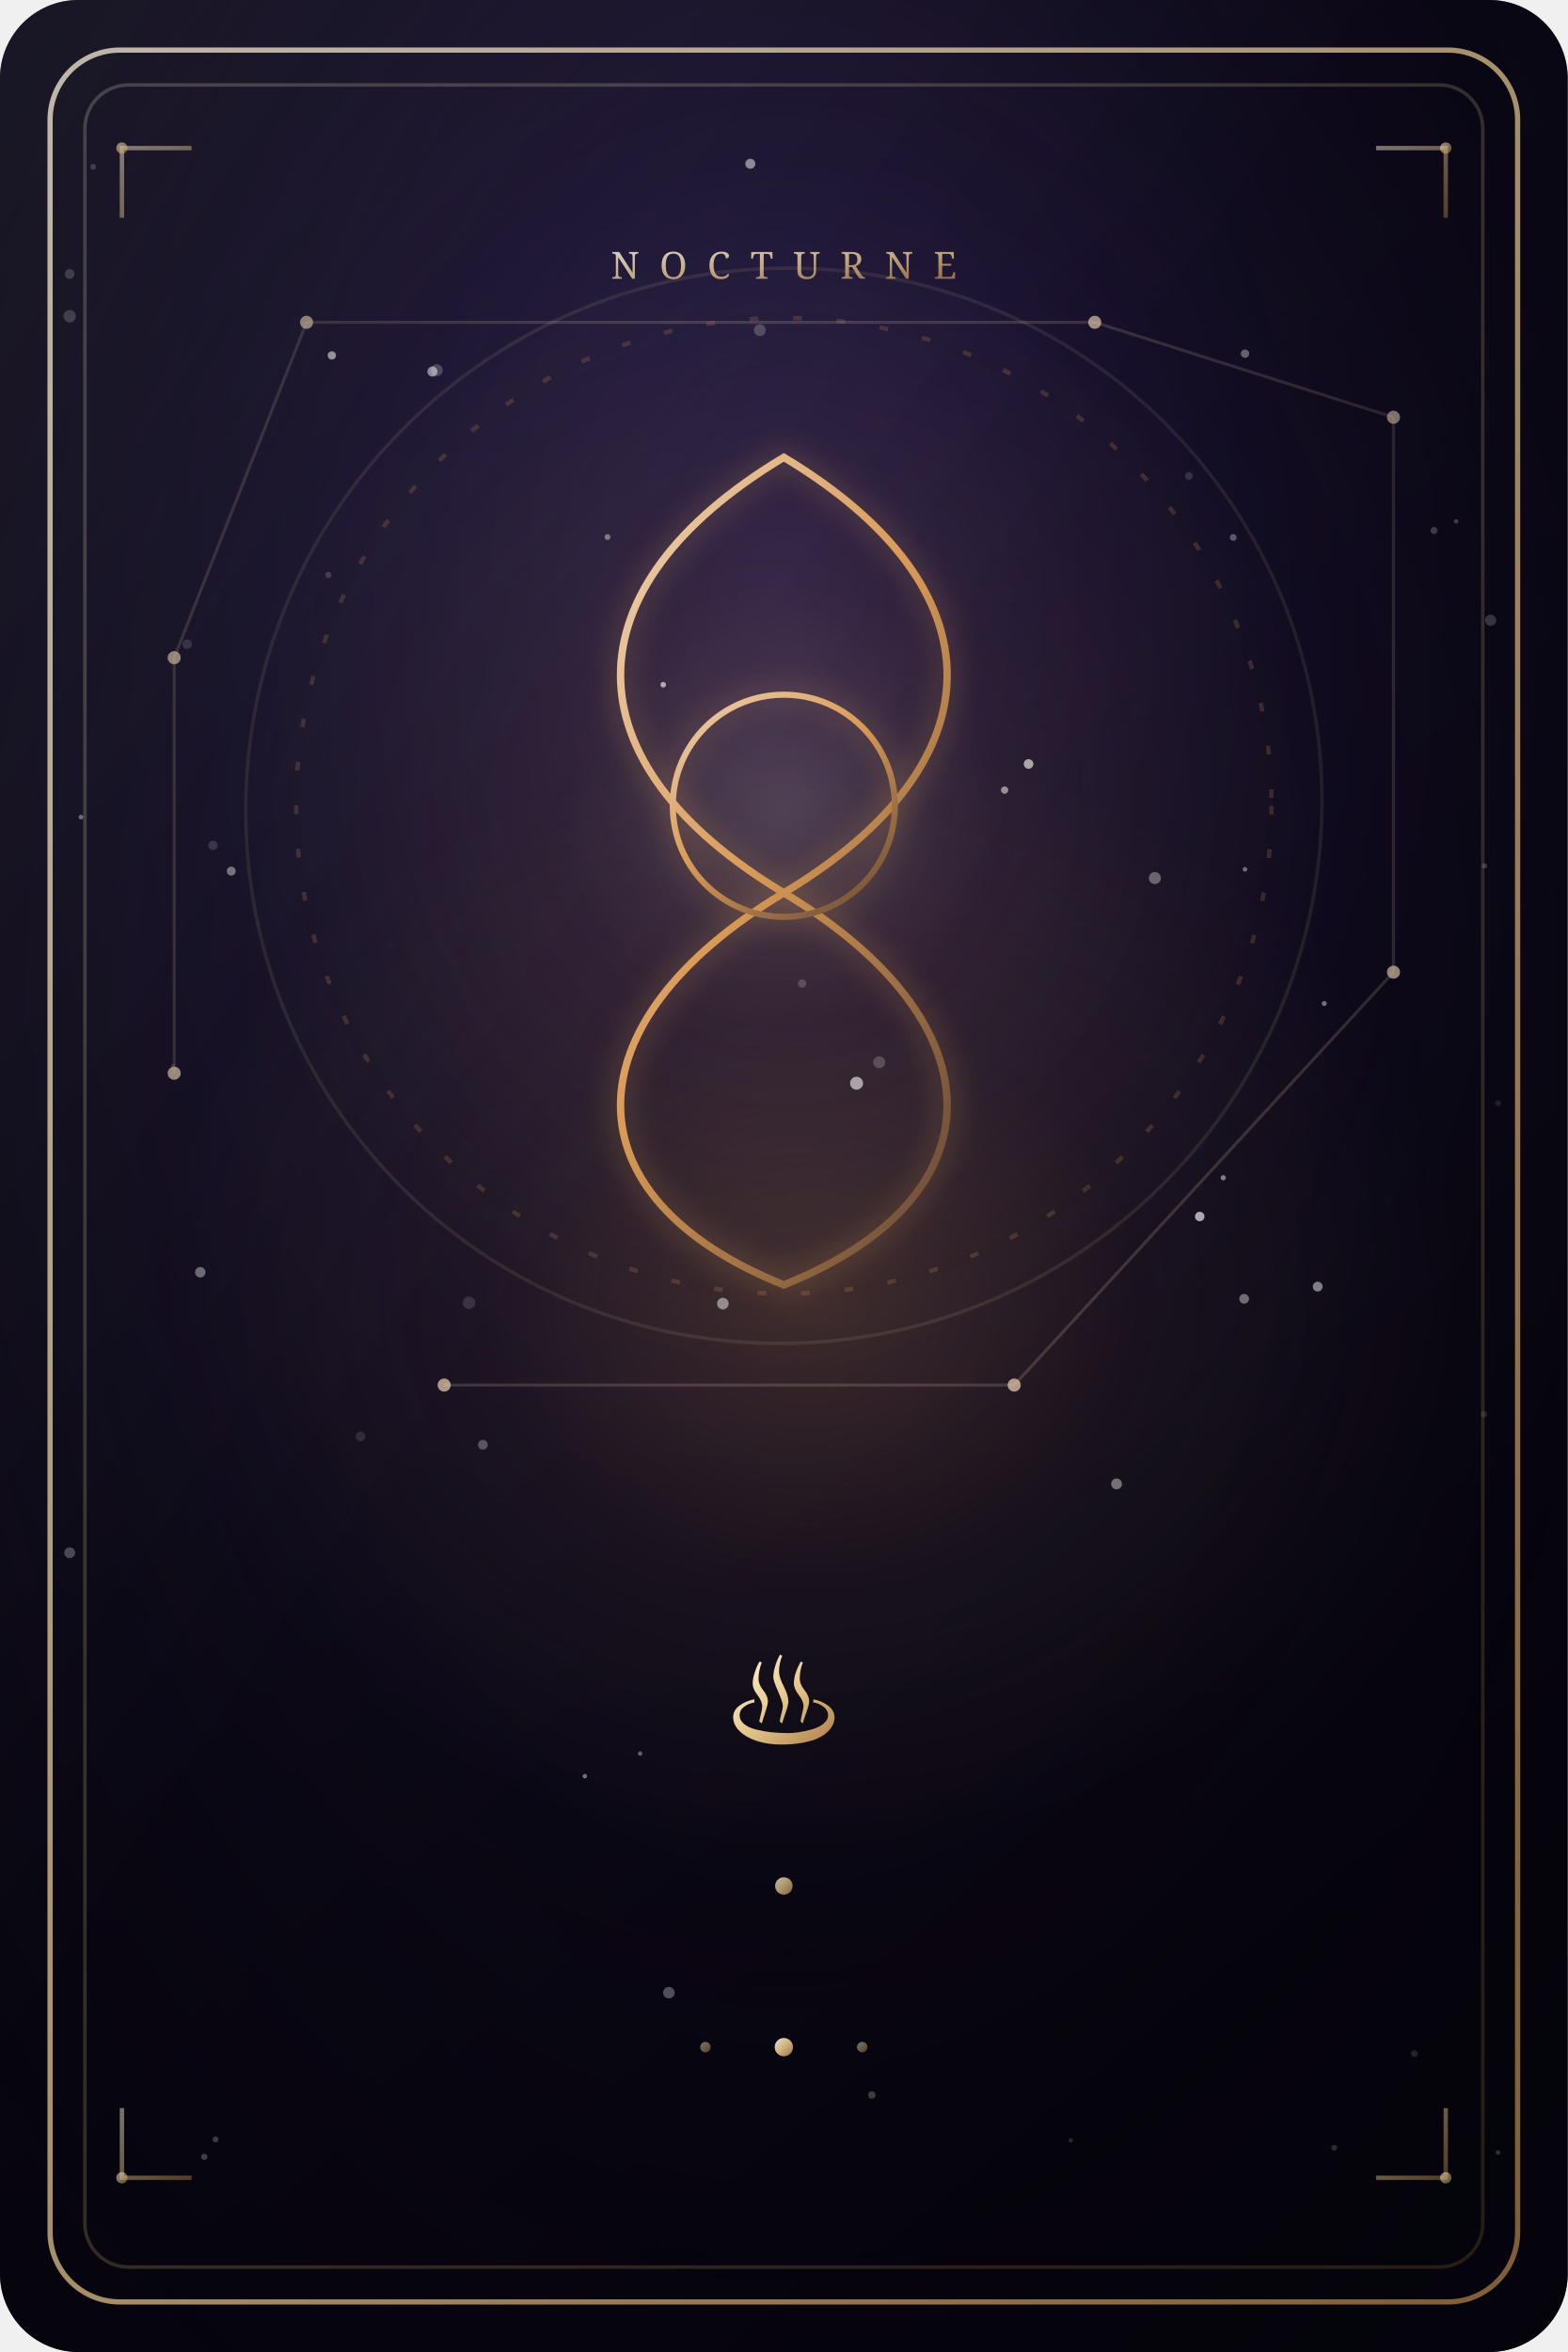
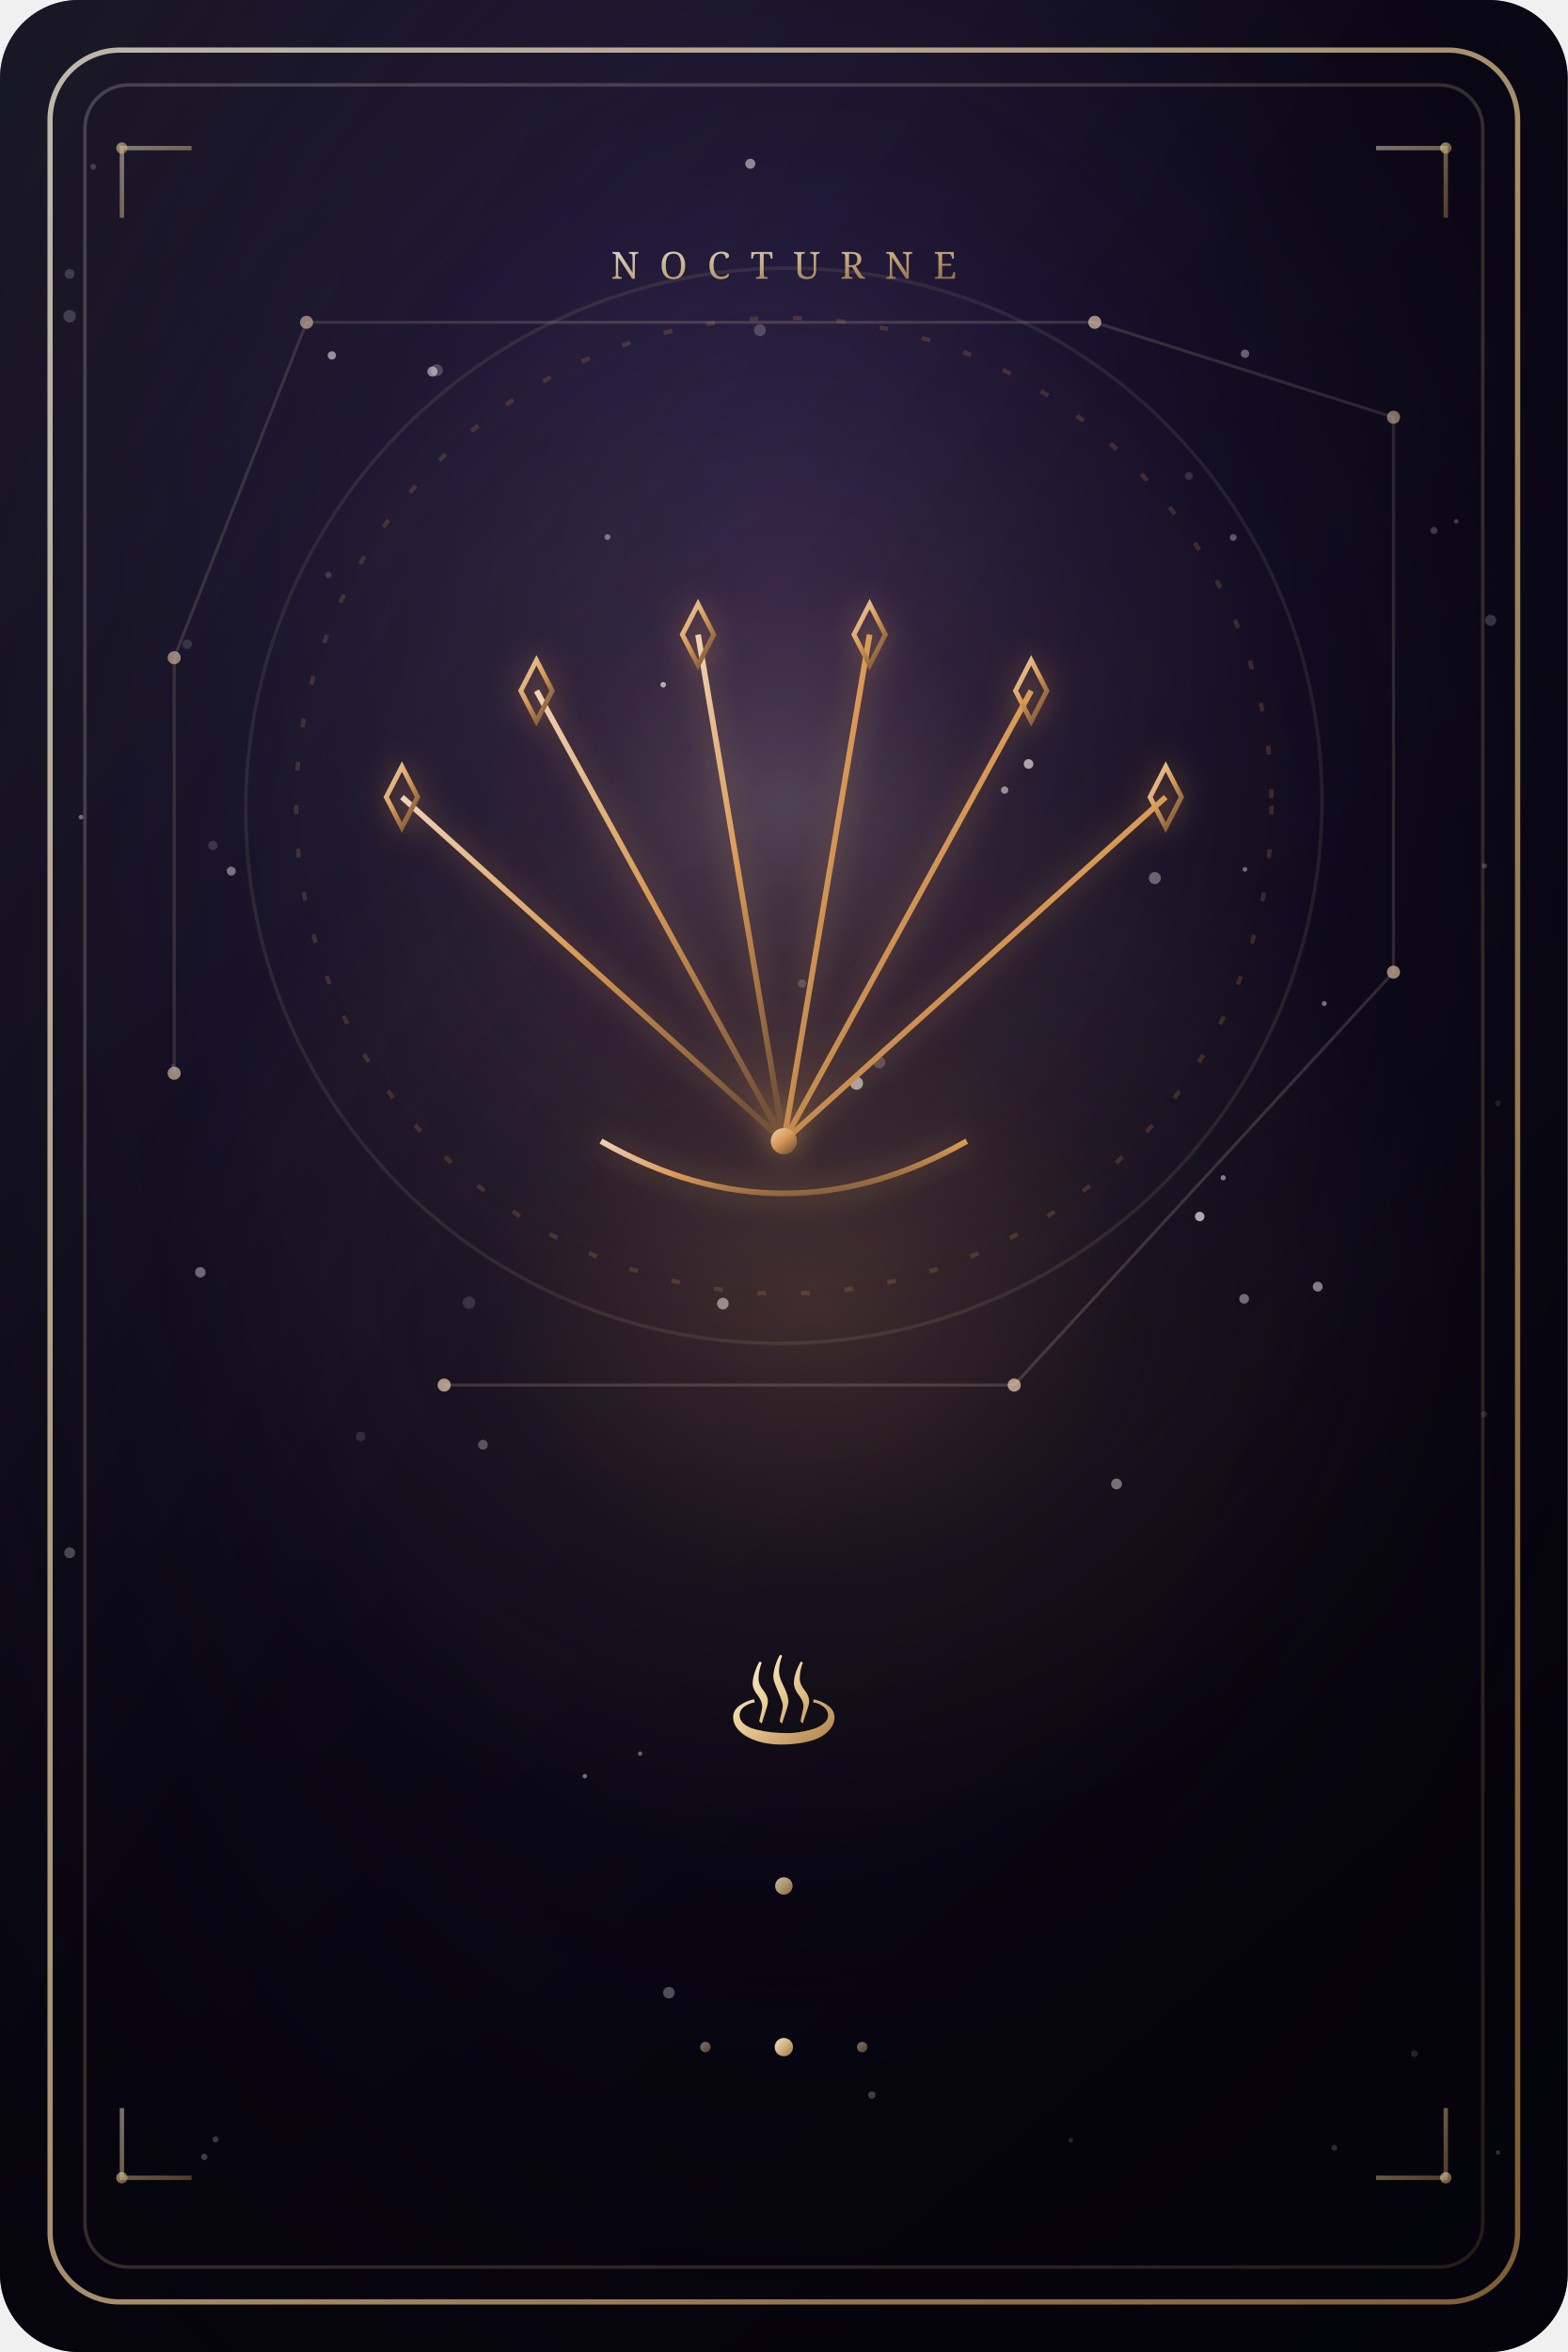
<svg xmlns="http://www.w3.org/2000/svg" viewBox="0 0 360 540" role="img" aria-label="Nocturne Tarot — Шестёрка Жезлы">
  <defs>
    <linearGradient id="bg" x1="0" y1="0" x2=".55" y2="1">
      <stop offset="0" stop-color="#161029" />
      <stop offset=".5" stop-color="#0e0a1b" />
      <stop offset="1" stop-color="#06040d" />
    </linearGradient>
    <radialGradient id="neb" cx=".5" cy=".26" r=".66">
      <stop offset="0" stop-color="#6b4ab4" stop-opacity=".26" />
      <stop offset=".5" stop-color="#3d2a6b" stop-opacity=".1" />
      <stop offset="1" stop-color="#0a0814" stop-opacity="0" />
    </radialGradient>
    <radialGradient id="accentGlow" cx=".5" cy=".5" r=".5">
      <stop offset="0" stop-color="#d99a56" stop-opacity=".22" />
      <stop offset=".5" stop-color="#d99a56" stop-opacity=".06" />
      <stop offset="1" stop-color="#d99a56" stop-opacity="0" />
    </radialGradient>
    <radialGradient id="halo" cx=".5" cy=".5" r=".5">
      <stop offset="0" stop-color="#eed2b3" stop-opacity=".22" />
      <stop offset=".4" stop-color="#d99a56" stop-opacity=".08" />
      <stop offset="1" stop-color="#d99a56" stop-opacity="0" />
    </radialGradient>
    <radialGradient id="vig" cx=".5" cy=".44" r=".76">
      <stop offset=".42" stop-color="#04030a" stop-opacity="0" />
      <stop offset="1" stop-color="#04030a" stop-opacity=".8" />
    </radialGradient>
    <linearGradient id="gold" x1="0" y1="0" x2="1" y2="1">
      <stop offset="0" stop-color="#fff6df" />
      <stop offset=".45" stop-color="#e8cc93" />
      <stop offset="1" stop-color="#ad7f47" />
    </linearGradient>
    <linearGradient id="sig" x1="0" y1="0" x2=".8" y2="1">
      <stop offset="0" stop-color="#eed2b3" />
      <stop offset=".5" stop-color="#d99a56" />
      <stop offset="1" stop-color="#755339" />
    </linearGradient>
    <linearGradient id="sheen" x1="0" y1="0" x2="1" y2="1">
      <stop offset="0" stop-color="#ffffff" stop-opacity=".06" />
      <stop offset=".45" stop-color="#ffffff" stop-opacity="0" />
    </linearGradient>
    <filter id="glow" x="-40%" y="-40%" width="180%" height="180%">
      <feDropShadow dx="0" dy="0" stdDeviation="3.2" flood-color="#d99a56" flood-opacity=".55" />
    </filter>
  </defs>
  <rect width="360" height="540" rx="18" fill="url(#bg)" />
  <rect width="360" height="540" rx="18" fill="url(#neb)" />
  <ellipse cx="186" cy="298" rx="150" ry="128" fill="url(#accentGlow)" />
  <g>
    <circle cx="21.4" cy="38.3" r="0.67" fill="#fff" opacity="0.33" />
    <circle cx="184.2" cy="225.8" r="0.95" fill="#fff" opacity="0.19" />
    <circle cx="275.5" cy="279.3" r="1.09" fill="#fff" opacity="0.64" />
    <circle cx="344.0" cy="253.3" r="0.69" fill="#fff" opacity="0.12" />
    <circle cx="245.9" cy="491.4" r="0.51" fill="#fff" opacity="0.21" />
    <circle cx="139.5" cy="123.3" r="0.67" fill="#fff" opacity="0.40" />
    <circle cx="196.7" cy="248.7" r="1.49" fill="#fff" opacity="0.59" />
    <circle cx="53.1" cy="200.0" r="1.03" fill="#fff" opacity="0.44" />
    <circle cx="49.5" cy="491.2" r="0.69" fill="#fff" opacity="0.41" />
    <circle cx="236.2" cy="175.4" r="1.11" fill="#fff" opacity="0.62" />
    <circle cx="46.9" cy="495.2" r="0.73" fill="#fff" opacity="0.46" />
    <circle cx="76.2" cy="81.6" r="0.95" fill="#fff" opacity="0.63" />
    <circle cx="153.6" cy="457.5" r="1.33" fill="#fff" opacity="0.35" />
    <circle cx="306.4" cy="493.1" r="0.67" fill="#fff" opacity="0.30" />
    <circle cx="18.6" cy="187.6" r="0.54" fill="#fff" opacity="0.50" />
    <circle cx="329.3" cy="121.8" r="0.81" fill="#fff" opacity="0.27" />
    <circle cx="152.3" cy="157.2" r="0.64" fill="#fff" opacity="0.64" />
    <circle cx="302.6" cy="295.4" r="1.13" fill="#fff" opacity="0.50" />
    <circle cx="201.9" cy="243.9" r="1.37" fill="#fff" opacity="0.20" />
    <circle cx="134.3" cy="407.8" r="0.52" fill="#fff" opacity="0.43" />
    <circle cx="256.4" cy="340.7" r="1.24" fill="#fff" opacity="0.40" />
    <circle cx="273.0" cy="109.3" r="0.90" fill="#fff" opacity="0.15" />
    <circle cx="75.4" cy="132.0" r="0.72" fill="#fff" opacity="0.17" />
    <circle cx="285.7" cy="298.2" r="1.12" fill="#fff" opacity="0.39" />
    <circle cx="304.1" cy="230.4" r="0.57" fill="#fff" opacity="0.44" />
    <circle cx="340.8" cy="324.7" r="0.71" fill="#fff" opacity="0.16" />
    <circle cx="107.7" cy="299.1" r="1.43" fill="#fff" opacity="0.13" />
    <circle cx="48.9" cy="194.1" r="1.08" fill="#fff" opacity="0.16" />
    <circle cx="285.9" cy="199.6" r="0.54" fill="#fff" opacity="0.39" />
    <circle cx="200.2" cy="481.0" r="0.86" fill="#fff" opacity="0.29" />
    <circle cx="172.3" cy="37.6" r="1.15" fill="#fff" opacity="0.54" />
    <circle cx="342.3" cy="142.4" r="1.28" fill="#fff" opacity="0.25" />
    <circle cx="265.2" cy="201.6" r="1.38" fill="#fff" opacity="0.34" />
    <circle cx="285.9" cy="81.2" r="0.96" fill="#fff" opacity="0.42" />
    <circle cx="334.4" cy="119.7" r="0.51" fill="#fff" opacity="0.31" />
    <circle cx="166.0" cy="299.3" r="1.33" fill="#fff" opacity="0.47" />
    <circle cx="46.0" cy="292.1" r="1.20" fill="#fff" opacity="0.43" />
    <circle cx="344.0" cy="494.2" r="0.51" fill="#fff" opacity="0.46" />
    <circle cx="147.0" cy="402.6" r="0.50" fill="#fff" opacity="0.36" />
    <circle cx="324.8" cy="471.5" r="0.79" fill="#fff" opacity="0.24" />
    <circle cx="110.9" cy="331.7" r="1.12" fill="#fff" opacity="0.28" />
    <circle cx="16.0" cy="356.5" r="1.25" fill="#fff" opacity="0.38" />
    <circle cx="174.5" cy="75.8" r="1.36" fill="#fff" opacity="0.21" />
    <circle cx="43.0" cy="147.9" r="1.10" fill="#fff" opacity="0.16" />
    <circle cx="280.9" cy="270.4" r="0.60" fill="#fff" opacity="0.46" />
    <circle cx="100.3" cy="85.0" r="1.37" fill="#fff" opacity="0.23" />
    <circle cx="39.7" cy="244.7" r="0.43" fill="#fff" opacity="0.16" />
    <circle cx="16.0" cy="62.9" r="1.12" fill="#fff" opacity="0.30" />
    <circle cx="283.2" cy="123.4" r="0.78" fill="#fff" opacity="0.33" />
    <circle cx="99.3" cy="85.3" r="1.16" fill="#fff" opacity="0.53" />
    <circle cx="82.8" cy="329.8" r="1.10" fill="#fff" opacity="0.12" />
    <circle cx="340.9" cy="198.8" r="0.61" fill="#fff" opacity="0.24" />
    <circle cx="16.0" cy="72.6" r="1.43" fill="#fff" opacity="0.31" />
    <circle cx="230.7" cy="181.4" r="0.84" fill="#fff" opacity="0.52" />
  </g>
  <g>
    <circle cx="40.0" cy="246.4" r="1.5" fill="#eed2b3" opacity=".7" />
    <circle cx="40.0" cy="151.0" r="1.5" fill="#eed2b3" opacity=".7" />
    <circle cx="70.4" cy="74.0" r="1.5" fill="#eed2b3" opacity=".7" />
    <circle cx="251.4" cy="74.0" r="1.5" fill="#eed2b3" opacity=".7" />
    <circle cx="320.0" cy="95.8" r="1.5" fill="#eed2b3" opacity=".7" />
    <circle cx="320.0" cy="223.2" r="1.5" fill="#eed2b3" opacity=".7" />
    <circle cx="232.9" cy="318.0" r="1.5" fill="#eed2b3" opacity=".7" />
    <circle cx="102.0" cy="318.0" r="1.5" fill="#eed2b3" opacity=".7" />
    <line x1="40.0" y1="246.4" x2="40.0" y2="151.0" stroke="#eed2b3" stroke-opacity=".18" stroke-width=".7" />
    <line x1="40.0" y1="151.0" x2="70.4" y2="74.0" stroke="#eed2b3" stroke-opacity=".18" stroke-width=".7" />
    <line x1="70.4" y1="74.0" x2="251.4" y2="74.0" stroke="#eed2b3" stroke-opacity=".18" stroke-width=".7" />
    <line x1="251.4" y1="74.0" x2="320.0" y2="95.8" stroke="#eed2b3" stroke-opacity=".18" stroke-width=".7" />
    <line x1="320.0" y1="95.8" x2="320.0" y2="223.2" stroke="#eed2b3" stroke-opacity=".18" stroke-width=".7" />
    <line x1="320.0" y1="223.2" x2="232.9" y2="318.0" stroke="#eed2b3" stroke-opacity=".18" stroke-width=".7" />
    <line x1="232.9" y1="318.0" x2="102.0" y2="318.0" stroke="#eed2b3" stroke-opacity=".18" stroke-width=".7" />
  </g>
  <ellipse cx="180" cy="185" rx="124" ry="123" transform="rotate(-41 180 185)" fill="none" stroke="#eed2b3" stroke-opacity=".1" stroke-width=".8" />
  <rect width="360" height="540" rx="18" fill="url(#vig)" />
  <rect width="360" height="540" rx="18" fill="url(#sheen)" />
  <circle cx="180" cy="185" r="126" fill="url(#halo)" />
  <rect x="11.5" y="11.5" width="337" height="517" rx="16" fill="none" stroke="url(#gold)" stroke-opacity=".72" stroke-width="1.2" />
  <rect x="19.5" y="19.5" width="321" height="501" rx="10" fill="none" stroke="url(#gold)" stroke-opacity=".2" stroke-width=".8" />
  <g stroke="url(#gold)" stroke-opacity=".45" stroke-width="1" fill="none">
    <path d="M28 50 V34 H44" />
    <path d="M332 50 V34 H316" />
    <path d="M28 484 V500 H44" />
    <path d="M332 484 V500 H316" />
  </g>
  <g fill="url(#gold)" opacity=".55">
    <circle cx="28" cy="34" r="1.3" />
    <circle cx="332" cy="34" r="1.3" />
    <circle cx="28" cy="500" r="1.3" />
    <circle cx="332" cy="500" r="1.3" />
  </g>
  <path d="M58 60 H114 M246 60 H302" stroke="url(#gold)" stroke-opacity=".34" stroke-width=".9" />
  <text x="180" y="64" text-anchor="middle" fill="url(#gold)" fill-opacity=".82" font-family="Georgia,serif" font-size="8.6" letter-spacing="4.6">NOCTURNE</text>
  <circle cx="180" cy="185" r="112" fill="none" stroke="#d99a56" stroke-opacity=".2" stroke-dasharray="2 8" />
  <g filter="url(#glow)">
-     <path d="M180 105 C230 135 230 175 180 205 C130 235 130 275 180 295 C230 275 230 235 180 205 C130 175 130 135 180 105Z" fill="none" stroke="url(#sig)" stroke-width="1.7" />
-     <circle cx="180" cy="185" r="25.5" fill="none" stroke="url(#sig)" stroke-width="1.4" />
+     <path d="M180 262 L92.3 183" fill="none" stroke="url(#sig)" stroke-width="1.3" />
+     <path d="M92.3 176 L95.9 183 L92.3 190 L88.7 183 Z" fill="none" stroke="url(#sig)" stroke-width="1.1" />
+     <path d="M180 262 L123.2 158.6" fill="none" stroke="url(#sig)" stroke-width="1.3" />
+     <path d="M123.2 151.6 L126.8 158.6 L123.2 165.6 L119.6 158.6 Z" fill="none" stroke="url(#sig)" stroke-width="1.1" />
+     <path d="M180 262 L160.3 145.7" fill="none" stroke="url(#sig)" stroke-width="1.3" />
+     <path d="M160.3 138.7 L163.9 145.7 L160.3 152.7 L156.7 145.7 Z" fill="none" stroke="url(#sig)" stroke-width="1.1" />
+     <path d="M180 262 L199.7 145.7" fill="none" stroke="url(#sig)" stroke-width="1.3" />
+     <path d="M199.7 138.7 L203.3 145.7 L199.7 152.7 L196.1 145.7 Z" fill="none" stroke="url(#sig)" stroke-width="1.1" />
+     <path d="M180 262 L236.8 158.6" fill="none" stroke="url(#sig)" stroke-width="1.3" />
+     <path d="M236.8 151.6 L240.4 158.6 L236.8 165.6 L233.2 158.6 Z" fill="none" stroke="url(#sig)" stroke-width="1.1" />
+     <path d="M180 262 L267.7 183" fill="none" stroke="url(#sig)" stroke-width="1.3" />
+     <path d="M267.7 176 L271.3 183 L267.7 190 L264.1 183 Z" fill="none" stroke="url(#sig)" stroke-width="1.1" />
+     <path d="M138 262 Q180 286 222 262" fill="none" stroke="url(#sig)" stroke-width="1.3" />
+     <circle cx="180" cy="262" r="3" fill="url(#sig)" />
  </g>
  <text x="180" y="400" text-anchor="middle" fill="url(#gold)" font-family="Georgia,serif" font-size="28">♨</text>
  <path d="M112 433 H166 M194 433 H248" stroke="url(#gold)" stroke-opacity=".3" stroke-width=".9" />
  <circle cx="180" cy="433" r="2" fill="url(#gold)" opacity=".75" />
  <g>
    <circle cx="162" cy="470" r="1.2" fill="url(#gold)" opacity="0.45" />
    <circle cx="180" cy="470" r="2.1" fill="url(#gold)" opacity="0.9" />
    <circle cx="198" cy="470" r="1.2" fill="url(#gold)" opacity="0.45" />
  </g>
</svg>
